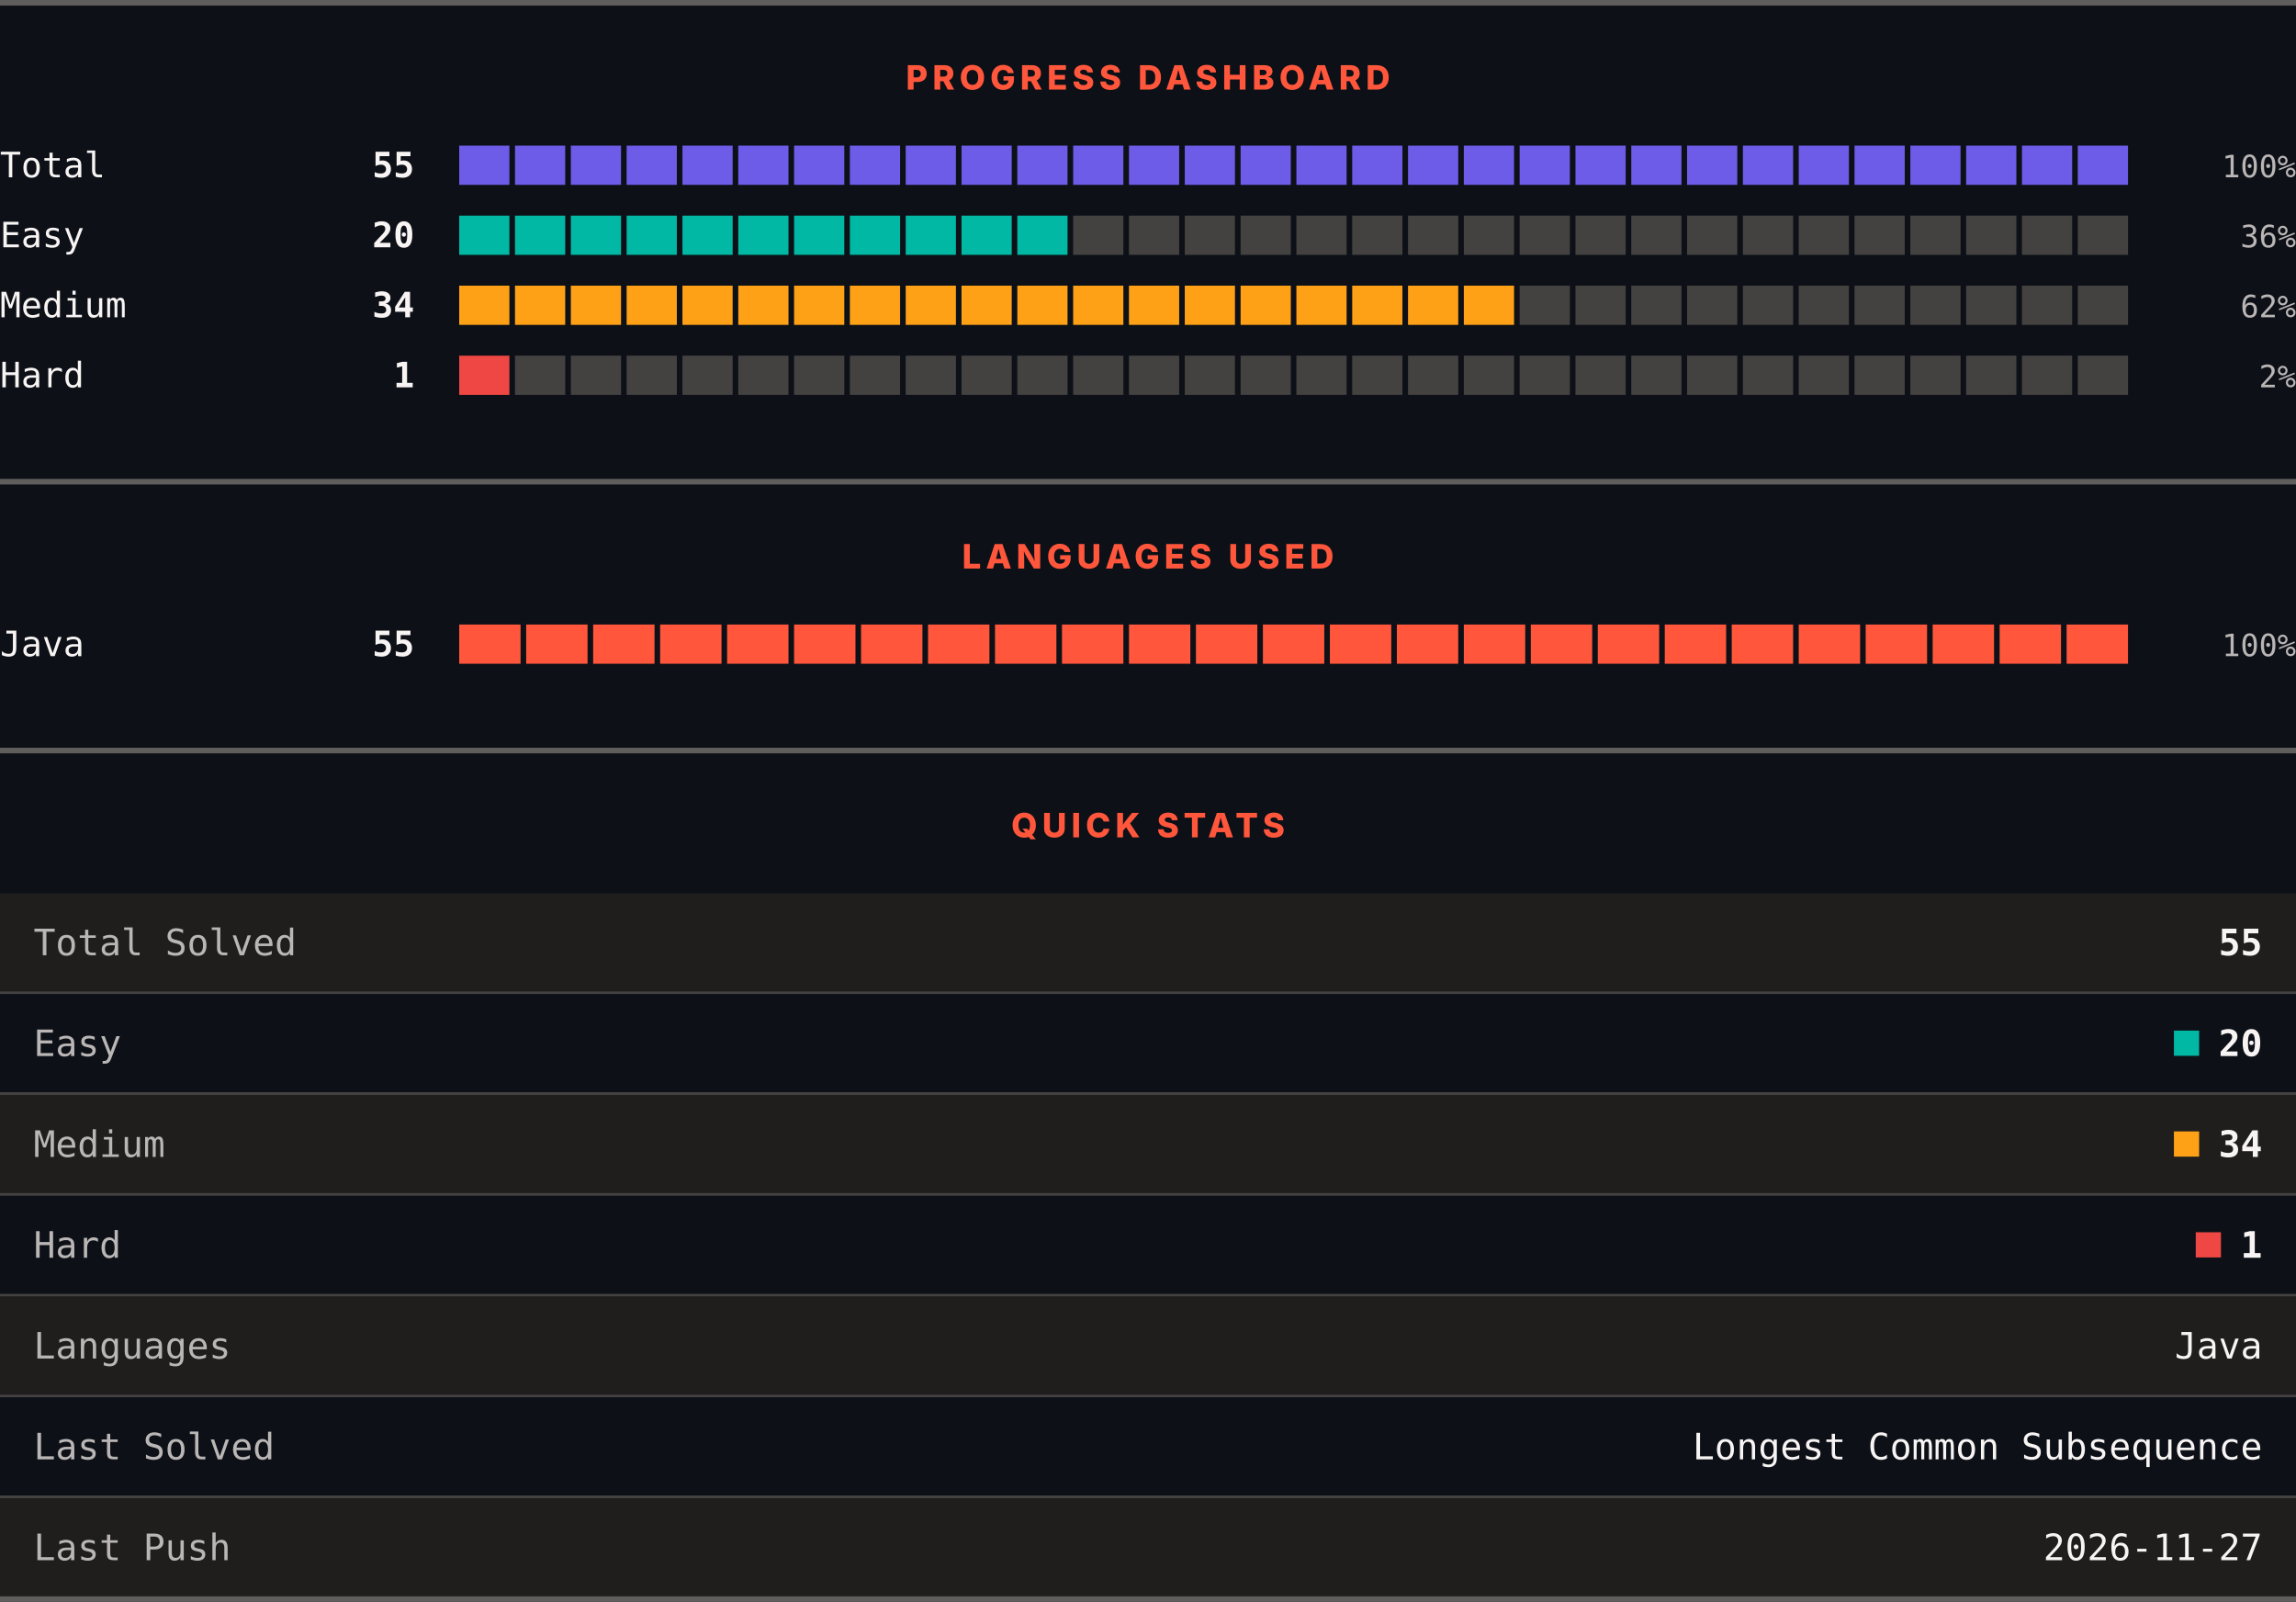
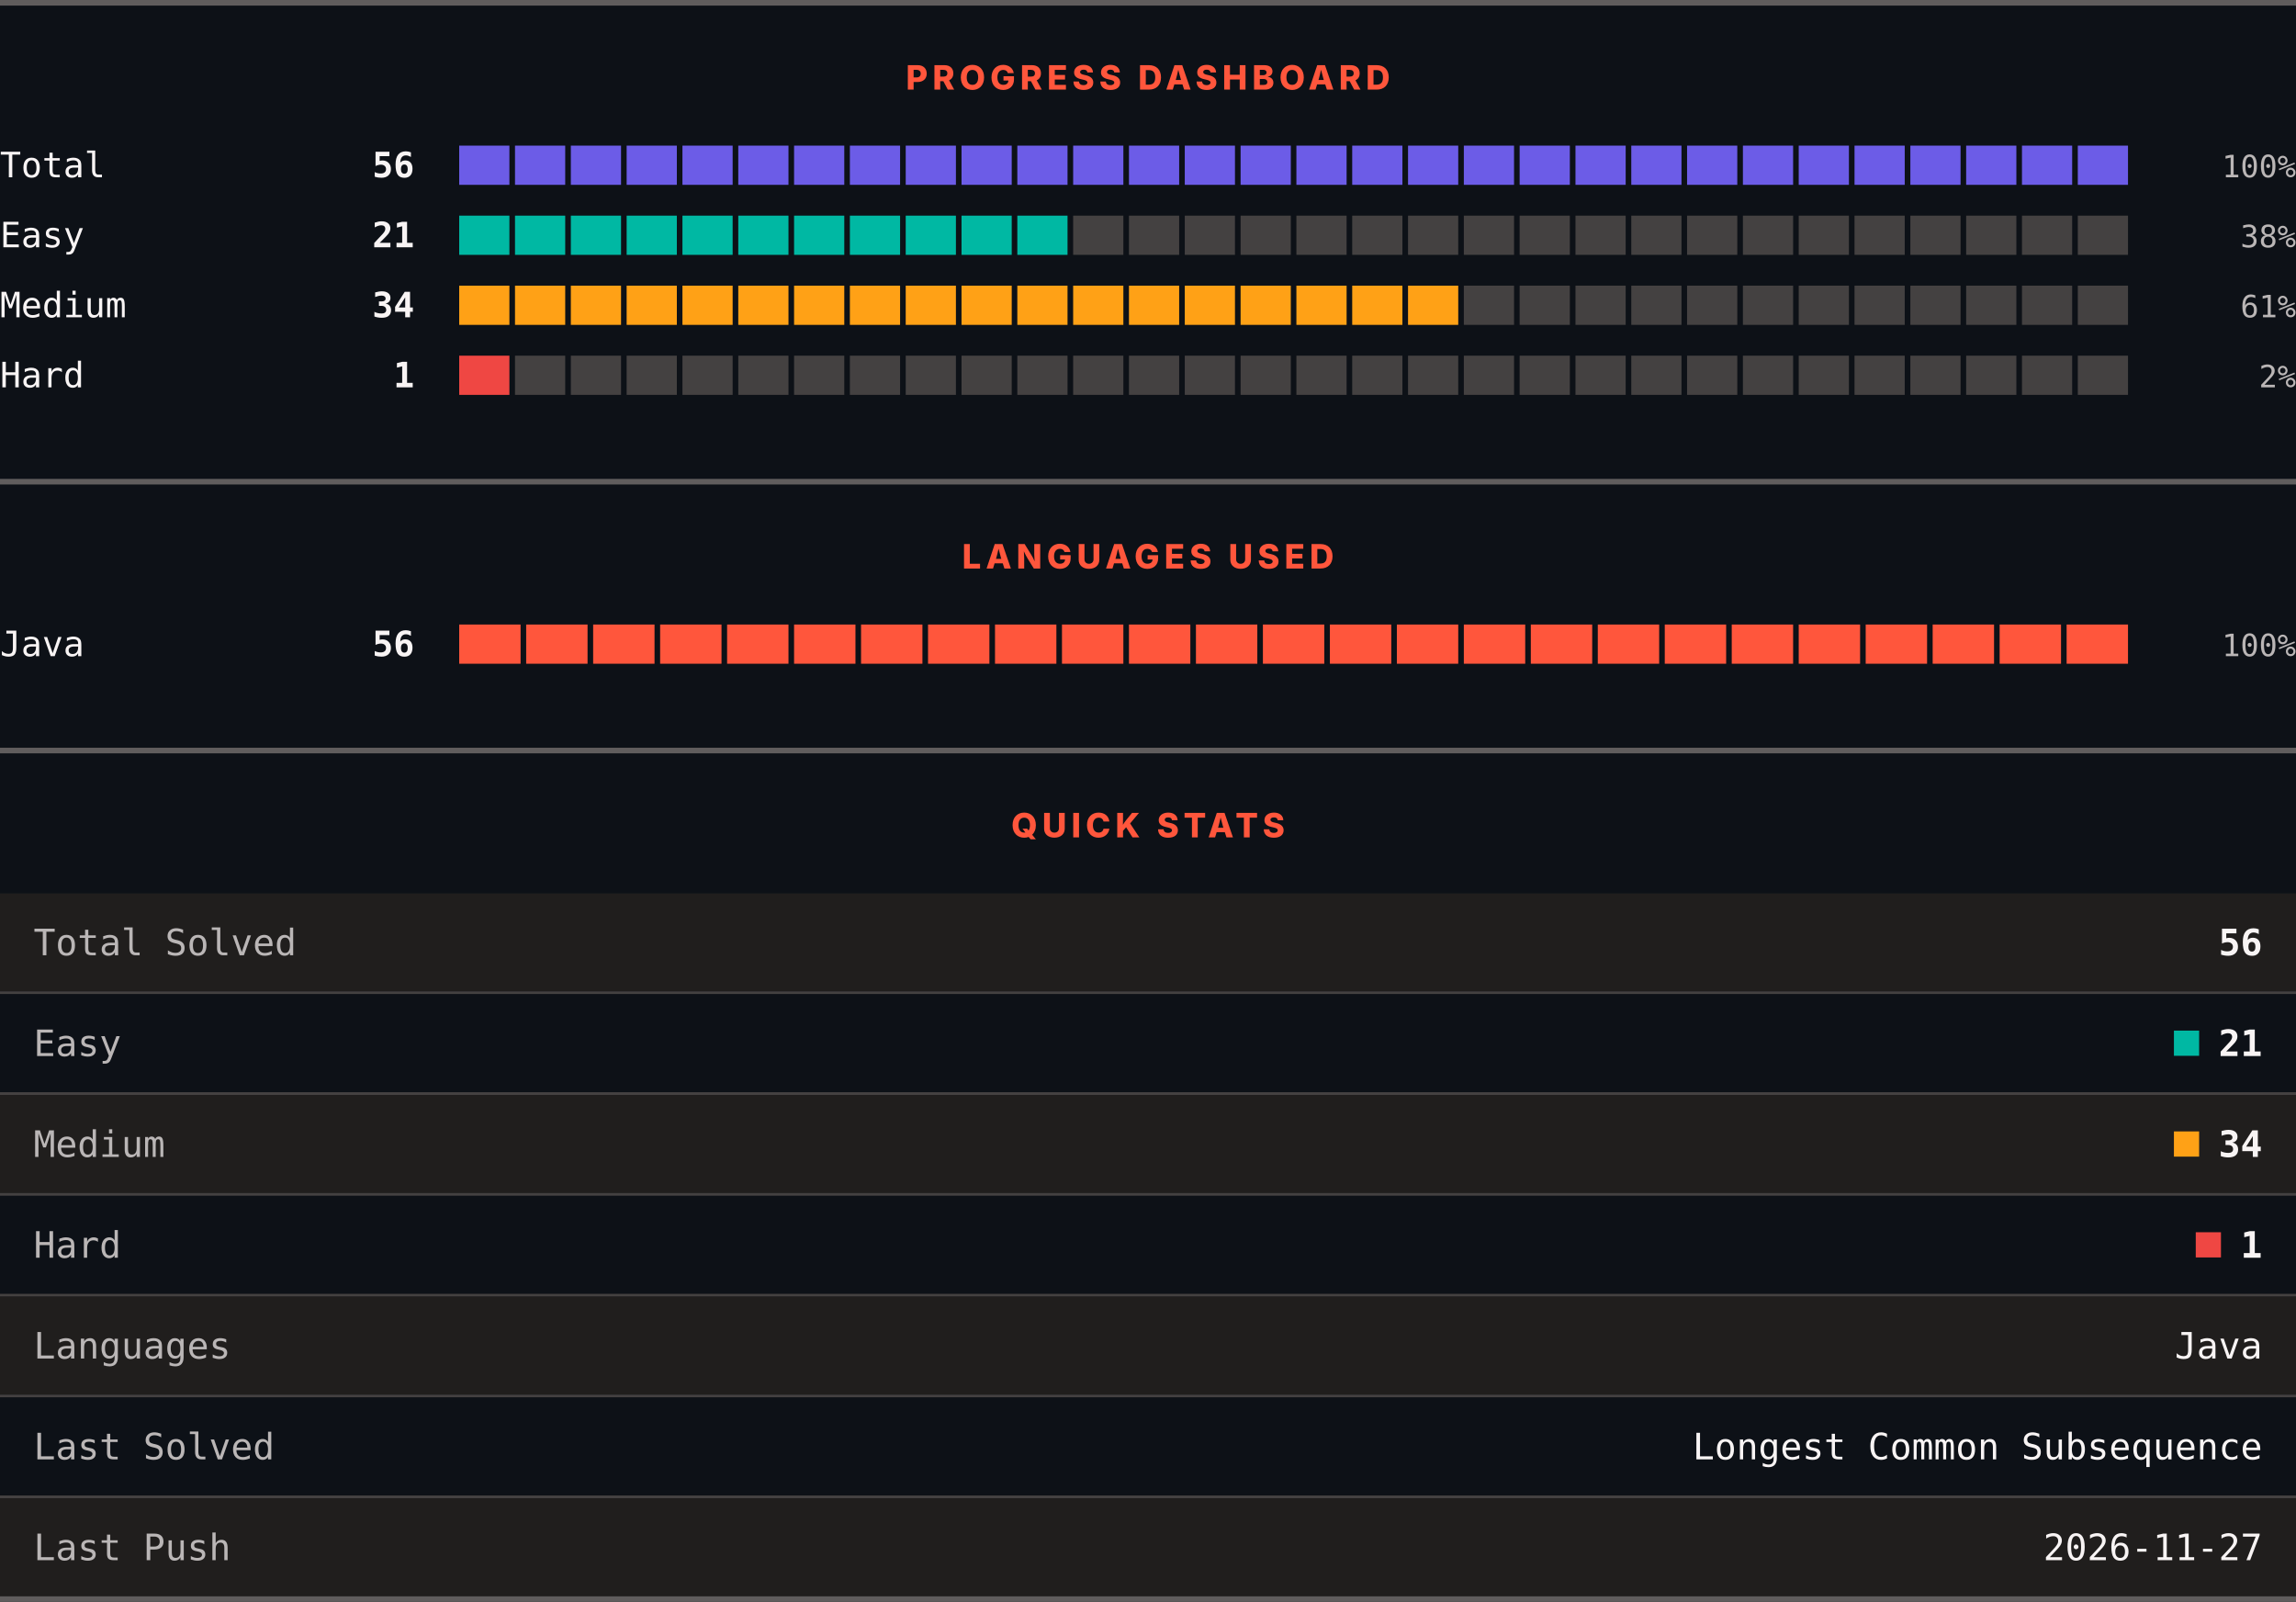
<svg xmlns="http://www.w3.org/2000/svg" width="820" height="572" viewBox="0 0 820 572" role="img" aria-label="LeetCode progress, languages and quick stats">
  <rect width="820" height="572" fill="#0d1117" />
  <rect x="0" y="0" width="820" height="2" fill="#605d5d" />
  <text x="410" y="32" text-anchor="middle" font-family="Archivo, system-ui, -apple-system, Segoe UI, sans-serif" font-size="12" font-weight="800" letter-spacing="1.68" fill="#ff563c">PROGRESS DASHBOARD</text>
  <text x="0" y="63.3" font-family="ui-monospace, SFMono-Regular, Menlo, Consolas, monospace" font-size="12.5" fill="#f8f4f4">Total</text>
-   <text x="148" y="63.3" text-anchor="end" font-family="ui-monospace, SFMono-Regular, Menlo, Consolas, monospace" font-size="12.5" font-weight="700" fill="#f8f4f4">55</text>
+   <text x="148" y="63.3" text-anchor="end" font-family="ui-monospace, SFMono-Regular, Menlo, Consolas, monospace" font-size="12.5" font-weight="700" fill="#f8f4f4">56</text>
  <rect x="164.00" y="52" width="17.93" height="14" fill="#6c5ce7" />
  <rect x="183.93" y="52" width="17.93" height="14" fill="#6c5ce7" />
  <rect x="203.87" y="52" width="17.93" height="14" fill="#6c5ce7" />
  <rect x="223.80" y="52" width="17.93" height="14" fill="#6c5ce7" />
  <rect x="243.73" y="52" width="17.93" height="14" fill="#6c5ce7" />
  <rect x="263.67" y="52" width="17.93" height="14" fill="#6c5ce7" />
  <rect x="283.60" y="52" width="17.93" height="14" fill="#6c5ce7" />
  <rect x="303.53" y="52" width="17.93" height="14" fill="#6c5ce7" />
  <rect x="323.47" y="52" width="17.93" height="14" fill="#6c5ce7" />
  <rect x="343.40" y="52" width="17.93" height="14" fill="#6c5ce7" />
  <rect x="363.33" y="52" width="17.93" height="14" fill="#6c5ce7" />
  <rect x="383.27" y="52" width="17.93" height="14" fill="#6c5ce7" />
  <rect x="403.20" y="52" width="17.93" height="14" fill="#6c5ce7" />
  <rect x="423.13" y="52" width="17.93" height="14" fill="#6c5ce7" />
  <rect x="443.07" y="52" width="17.93" height="14" fill="#6c5ce7" />
  <rect x="463.00" y="52" width="17.93" height="14" fill="#6c5ce7" />
  <rect x="482.93" y="52" width="17.93" height="14" fill="#6c5ce7" />
  <rect x="502.87" y="52" width="17.93" height="14" fill="#6c5ce7" />
  <rect x="522.80" y="52" width="17.93" height="14" fill="#6c5ce7" />
  <rect x="542.73" y="52" width="17.93" height="14" fill="#6c5ce7" />
  <rect x="562.67" y="52" width="17.93" height="14" fill="#6c5ce7" />
  <rect x="582.60" y="52" width="17.93" height="14" fill="#6c5ce7" />
  <rect x="602.53" y="52" width="17.93" height="14" fill="#6c5ce7" />
  <rect x="622.47" y="52" width="17.93" height="14" fill="#6c5ce7" />
  <rect x="642.40" y="52" width="17.93" height="14" fill="#6c5ce7" />
  <rect x="662.33" y="52" width="17.93" height="14" fill="#6c5ce7" />
  <rect x="682.27" y="52" width="17.93" height="14" fill="#6c5ce7" />
  <rect x="702.20" y="52" width="17.93" height="14" fill="#6c5ce7" />
  <rect x="722.13" y="52" width="17.93" height="14" fill="#6c5ce7" />
  <rect x="742.07" y="52" width="17.93" height="14" fill="#6c5ce7" />
  <text x="820" y="63.3" text-anchor="end" font-family="ui-monospace, SFMono-Regular, Menlo, Consolas, monospace" font-size="11" fill="#bab6b6">100%</text>
  <text x="0" y="88.3" font-family="ui-monospace, SFMono-Regular, Menlo, Consolas, monospace" font-size="12.5" fill="#f8f4f4">Easy</text>
-   <text x="148" y="88.3" text-anchor="end" font-family="ui-monospace, SFMono-Regular, Menlo, Consolas, monospace" font-size="12.5" font-weight="700" fill="#f8f4f4">20</text>
+   <text x="148" y="88.3" text-anchor="end" font-family="ui-monospace, SFMono-Regular, Menlo, Consolas, monospace" font-size="12.5" font-weight="700" fill="#f8f4f4">21</text>
  <rect x="164.00" y="77" width="17.93" height="14" fill="#00b8a3" />
  <rect x="183.93" y="77" width="17.93" height="14" fill="#00b8a3" />
  <rect x="203.87" y="77" width="17.93" height="14" fill="#00b8a3" />
  <rect x="223.80" y="77" width="17.93" height="14" fill="#00b8a3" />
  <rect x="243.73" y="77" width="17.93" height="14" fill="#00b8a3" />
  <rect x="263.67" y="77" width="17.93" height="14" fill="#00b8a3" />
  <rect x="283.60" y="77" width="17.93" height="14" fill="#00b8a3" />
  <rect x="303.53" y="77" width="17.93" height="14" fill="#00b8a3" />
  <rect x="323.47" y="77" width="17.93" height="14" fill="#00b8a3" />
  <rect x="343.40" y="77" width="17.93" height="14" fill="#00b8a3" />
  <rect x="363.33" y="77" width="17.93" height="14" fill="#00b8a3" />
  <rect x="383.27" y="77" width="17.93" height="14" fill="#444141" />
  <rect x="403.20" y="77" width="17.93" height="14" fill="#444141" />
  <rect x="423.13" y="77" width="17.93" height="14" fill="#444141" />
  <rect x="443.07" y="77" width="17.93" height="14" fill="#444141" />
  <rect x="463.00" y="77" width="17.93" height="14" fill="#444141" />
  <rect x="482.93" y="77" width="17.93" height="14" fill="#444141" />
  <rect x="502.87" y="77" width="17.93" height="14" fill="#444141" />
  <rect x="522.80" y="77" width="17.93" height="14" fill="#444141" />
  <rect x="542.73" y="77" width="17.93" height="14" fill="#444141" />
  <rect x="562.67" y="77" width="17.93" height="14" fill="#444141" />
  <rect x="582.60" y="77" width="17.93" height="14" fill="#444141" />
  <rect x="602.53" y="77" width="17.93" height="14" fill="#444141" />
  <rect x="622.47" y="77" width="17.93" height="14" fill="#444141" />
  <rect x="642.40" y="77" width="17.93" height="14" fill="#444141" />
  <rect x="662.33" y="77" width="17.93" height="14" fill="#444141" />
  <rect x="682.27" y="77" width="17.93" height="14" fill="#444141" />
  <rect x="702.20" y="77" width="17.93" height="14" fill="#444141" />
  <rect x="722.13" y="77" width="17.93" height="14" fill="#444141" />
  <rect x="742.07" y="77" width="17.93" height="14" fill="#444141" />
-   <text x="820" y="88.3" text-anchor="end" font-family="ui-monospace, SFMono-Regular, Menlo, Consolas, monospace" font-size="11" fill="#bab6b6">36%</text>
+   <text x="820" y="88.3" text-anchor="end" font-family="ui-monospace, SFMono-Regular, Menlo, Consolas, monospace" font-size="11" fill="#bab6b6">38%</text>
  <text x="0" y="113.3" font-family="ui-monospace, SFMono-Regular, Menlo, Consolas, monospace" font-size="12.5" fill="#f8f4f4">Medium</text>
  <text x="148" y="113.3" text-anchor="end" font-family="ui-monospace, SFMono-Regular, Menlo, Consolas, monospace" font-size="12.5" font-weight="700" fill="#f8f4f4">34</text>
  <rect x="164.00" y="102" width="17.93" height="14" fill="#ffa116" />
  <rect x="183.93" y="102" width="17.93" height="14" fill="#ffa116" />
  <rect x="203.87" y="102" width="17.93" height="14" fill="#ffa116" />
  <rect x="223.80" y="102" width="17.93" height="14" fill="#ffa116" />
  <rect x="243.73" y="102" width="17.93" height="14" fill="#ffa116" />
  <rect x="263.67" y="102" width="17.93" height="14" fill="#ffa116" />
  <rect x="283.60" y="102" width="17.93" height="14" fill="#ffa116" />
  <rect x="303.53" y="102" width="17.93" height="14" fill="#ffa116" />
  <rect x="323.47" y="102" width="17.93" height="14" fill="#ffa116" />
  <rect x="343.40" y="102" width="17.93" height="14" fill="#ffa116" />
  <rect x="363.33" y="102" width="17.93" height="14" fill="#ffa116" />
  <rect x="383.27" y="102" width="17.93" height="14" fill="#ffa116" />
  <rect x="403.20" y="102" width="17.93" height="14" fill="#ffa116" />
  <rect x="423.13" y="102" width="17.93" height="14" fill="#ffa116" />
  <rect x="443.07" y="102" width="17.93" height="14" fill="#ffa116" />
  <rect x="463.00" y="102" width="17.93" height="14" fill="#ffa116" />
  <rect x="482.93" y="102" width="17.93" height="14" fill="#ffa116" />
  <rect x="502.87" y="102" width="17.93" height="14" fill="#ffa116" />
-   <rect x="522.80" y="102" width="17.93" height="14" fill="#ffa116" />
+   <rect x="522.80" y="102" width="17.93" height="14" fill="#444141" />
  <rect x="542.73" y="102" width="17.93" height="14" fill="#444141" />
  <rect x="562.67" y="102" width="17.93" height="14" fill="#444141" />
  <rect x="582.60" y="102" width="17.93" height="14" fill="#444141" />
  <rect x="602.53" y="102" width="17.93" height="14" fill="#444141" />
  <rect x="622.47" y="102" width="17.93" height="14" fill="#444141" />
  <rect x="642.40" y="102" width="17.93" height="14" fill="#444141" />
  <rect x="662.33" y="102" width="17.93" height="14" fill="#444141" />
  <rect x="682.27" y="102" width="17.93" height="14" fill="#444141" />
  <rect x="702.20" y="102" width="17.93" height="14" fill="#444141" />
  <rect x="722.13" y="102" width="17.93" height="14" fill="#444141" />
  <rect x="742.07" y="102" width="17.93" height="14" fill="#444141" />
-   <text x="820" y="113.3" text-anchor="end" font-family="ui-monospace, SFMono-Regular, Menlo, Consolas, monospace" font-size="11" fill="#bab6b6">62%</text>
+   <text x="820" y="113.3" text-anchor="end" font-family="ui-monospace, SFMono-Regular, Menlo, Consolas, monospace" font-size="11" fill="#bab6b6">61%</text>
  <text x="0" y="138.3" font-family="ui-monospace, SFMono-Regular, Menlo, Consolas, monospace" font-size="12.5" fill="#f8f4f4">Hard</text>
  <text x="148" y="138.3" text-anchor="end" font-family="ui-monospace, SFMono-Regular, Menlo, Consolas, monospace" font-size="12.5" font-weight="700" fill="#f8f4f4">1</text>
  <rect x="164.00" y="127" width="17.93" height="14" fill="#ef4743" />
  <rect x="183.93" y="127" width="17.93" height="14" fill="#444141" />
  <rect x="203.87" y="127" width="17.93" height="14" fill="#444141" />
  <rect x="223.80" y="127" width="17.93" height="14" fill="#444141" />
  <rect x="243.73" y="127" width="17.93" height="14" fill="#444141" />
  <rect x="263.67" y="127" width="17.93" height="14" fill="#444141" />
  <rect x="283.60" y="127" width="17.93" height="14" fill="#444141" />
  <rect x="303.53" y="127" width="17.93" height="14" fill="#444141" />
  <rect x="323.47" y="127" width="17.93" height="14" fill="#444141" />
  <rect x="343.40" y="127" width="17.93" height="14" fill="#444141" />
  <rect x="363.33" y="127" width="17.93" height="14" fill="#444141" />
  <rect x="383.27" y="127" width="17.93" height="14" fill="#444141" />
  <rect x="403.20" y="127" width="17.93" height="14" fill="#444141" />
  <rect x="423.13" y="127" width="17.93" height="14" fill="#444141" />
  <rect x="443.07" y="127" width="17.93" height="14" fill="#444141" />
  <rect x="463.00" y="127" width="17.93" height="14" fill="#444141" />
  <rect x="482.93" y="127" width="17.93" height="14" fill="#444141" />
  <rect x="502.87" y="127" width="17.93" height="14" fill="#444141" />
  <rect x="522.80" y="127" width="17.93" height="14" fill="#444141" />
  <rect x="542.73" y="127" width="17.93" height="14" fill="#444141" />
  <rect x="562.67" y="127" width="17.93" height="14" fill="#444141" />
  <rect x="582.60" y="127" width="17.93" height="14" fill="#444141" />
  <rect x="602.53" y="127" width="17.93" height="14" fill="#444141" />
  <rect x="622.47" y="127" width="17.93" height="14" fill="#444141" />
  <rect x="642.40" y="127" width="17.93" height="14" fill="#444141" />
  <rect x="662.33" y="127" width="17.93" height="14" fill="#444141" />
  <rect x="682.27" y="127" width="17.93" height="14" fill="#444141" />
  <rect x="702.20" y="127" width="17.93" height="14" fill="#444141" />
  <rect x="722.13" y="127" width="17.93" height="14" fill="#444141" />
  <rect x="742.07" y="127" width="17.93" height="14" fill="#444141" />
  <text x="820" y="138.3" text-anchor="end" font-family="ui-monospace, SFMono-Regular, Menlo, Consolas, monospace" font-size="11" fill="#bab6b6">2%</text>
  <rect x="0" y="171" width="820" height="2" fill="#605d5d" />
  <text x="410" y="203" text-anchor="middle" font-family="Archivo, system-ui, -apple-system, Segoe UI, sans-serif" font-size="12" font-weight="800" letter-spacing="1.68" fill="#ff563c">LANGUAGES USED</text>
  <text x="0" y="234.3" font-family="ui-monospace, SFMono-Regular, Menlo, Consolas, monospace" font-size="12.5" fill="#f8f4f4">Java</text>
-   <text x="148" y="234.3" text-anchor="end" font-family="ui-monospace, SFMono-Regular, Menlo, Consolas, monospace" font-size="12.5" font-weight="700" fill="#f8f4f4">55</text>
+   <text x="148" y="234.3" text-anchor="end" font-family="ui-monospace, SFMono-Regular, Menlo, Consolas, monospace" font-size="12.5" font-weight="700" fill="#f8f4f4">56</text>
  <rect x="164.00" y="223" width="21.92" height="14" fill="#ff563c" />
  <rect x="187.92" y="223" width="21.92" height="14" fill="#ff563c" />
  <rect x="211.84" y="223" width="21.92" height="14" fill="#ff563c" />
  <rect x="235.76" y="223" width="21.92" height="14" fill="#ff563c" />
  <rect x="259.68" y="223" width="21.92" height="14" fill="#ff563c" />
  <rect x="283.60" y="223" width="21.92" height="14" fill="#ff563c" />
  <rect x="307.52" y="223" width="21.92" height="14" fill="#ff563c" />
  <rect x="331.44" y="223" width="21.92" height="14" fill="#ff563c" />
  <rect x="355.36" y="223" width="21.92" height="14" fill="#ff563c" />
  <rect x="379.28" y="223" width="21.92" height="14" fill="#ff563c" />
  <rect x="403.20" y="223" width="21.92" height="14" fill="#ff563c" />
  <rect x="427.12" y="223" width="21.92" height="14" fill="#ff563c" />
  <rect x="451.04" y="223" width="21.92" height="14" fill="#ff563c" />
  <rect x="474.96" y="223" width="21.92" height="14" fill="#ff563c" />
  <rect x="498.88" y="223" width="21.92" height="14" fill="#ff563c" />
  <rect x="522.80" y="223" width="21.92" height="14" fill="#ff563c" />
  <rect x="546.72" y="223" width="21.92" height="14" fill="#ff563c" />
  <rect x="570.64" y="223" width="21.92" height="14" fill="#ff563c" />
  <rect x="594.56" y="223" width="21.92" height="14" fill="#ff563c" />
  <rect x="618.48" y="223" width="21.92" height="14" fill="#ff563c" />
  <rect x="642.40" y="223" width="21.92" height="14" fill="#ff563c" />
  <rect x="666.32" y="223" width="21.92" height="14" fill="#ff563c" />
  <rect x="690.24" y="223" width="21.92" height="14" fill="#ff563c" />
  <rect x="714.16" y="223" width="21.92" height="14" fill="#ff563c" />
  <rect x="738.08" y="223" width="21.92" height="14" fill="#ff563c" />
  <text x="820" y="234.3" text-anchor="end" font-family="ui-monospace, SFMono-Regular, Menlo, Consolas, monospace" font-size="11" fill="#bab6b6">100%</text>
  <rect x="0" y="267" width="820" height="2" fill="#605d5d" />
  <text x="410" y="299" text-anchor="middle" font-family="Archivo, system-ui, -apple-system, Segoe UI, sans-serif" font-size="12" font-weight="800" letter-spacing="1.68" fill="#ff563c">QUICK STATS</text>
  <rect x="0" y="319" width="820" height="35" fill="#201e1d" />
  <text x="12" y="341.1" font-family="ui-monospace, SFMono-Regular, Menlo, Consolas, monospace" font-size="13" fill="#bab6b6">Total Solved</text>
-   <text x="808" y="341.1" text-anchor="end" font-family="ui-monospace, SFMono-Regular, Menlo, Consolas, monospace" font-size="13" font-weight="700" fill="#f8f4f4">55</text>
+   <text x="808" y="341.1" text-anchor="end" font-family="ui-monospace, SFMono-Regular, Menlo, Consolas, monospace" font-size="13" font-weight="700" fill="#f8f4f4">56</text>
  <rect x="0" y="354" width="820" height="1" fill="#444141" />
  <rect x="0" y="355" width="820" height="35" fill="#0d1117" />
  <text x="12" y="377.1" font-family="ui-monospace, SFMono-Regular, Menlo, Consolas, monospace" font-size="13" fill="#bab6b6">Easy</text>
  <rect x="776.4" y="368" width="9" height="9" fill="#00b8a3" />
-   <text x="808" y="377.1" text-anchor="end" font-family="ui-monospace, SFMono-Regular, Menlo, Consolas, monospace" font-size="13" font-weight="700" fill="#f8f4f4">20</text>
+   <text x="808" y="377.1" text-anchor="end" font-family="ui-monospace, SFMono-Regular, Menlo, Consolas, monospace" font-size="13" font-weight="700" fill="#f8f4f4">21</text>
  <rect x="0" y="390" width="820" height="1" fill="#444141" />
  <rect x="0" y="391" width="820" height="35" fill="#201e1d" />
  <text x="12" y="413.1" font-family="ui-monospace, SFMono-Regular, Menlo, Consolas, monospace" font-size="13" fill="#bab6b6">Medium</text>
  <rect x="776.4" y="404" width="9" height="9" fill="#ffa116" />
  <text x="808" y="413.1" text-anchor="end" font-family="ui-monospace, SFMono-Regular, Menlo, Consolas, monospace" font-size="13" font-weight="700" fill="#f8f4f4">34</text>
  <rect x="0" y="426" width="820" height="1" fill="#444141" />
  <rect x="0" y="427" width="820" height="35" fill="#0d1117" />
  <text x="12" y="449.1" font-family="ui-monospace, SFMono-Regular, Menlo, Consolas, monospace" font-size="13" fill="#bab6b6">Hard</text>
  <rect x="784.2" y="440" width="9" height="9" fill="#ef4743" />
  <text x="808" y="449.1" text-anchor="end" font-family="ui-monospace, SFMono-Regular, Menlo, Consolas, monospace" font-size="13" font-weight="700" fill="#f8f4f4">1</text>
  <rect x="0" y="462" width="820" height="1" fill="#444141" />
  <rect x="0" y="463" width="820" height="35" fill="#201e1d" />
  <text x="12" y="485.1" font-family="ui-monospace, SFMono-Regular, Menlo, Consolas, monospace" font-size="13" fill="#bab6b6">Languages</text>
  <text x="808" y="485.1" text-anchor="end" font-family="ui-monospace, SFMono-Regular, Menlo, Consolas, monospace" font-size="13" fill="#f8f4f4">Java</text>
  <rect x="0" y="498" width="820" height="1" fill="#444141" />
  <rect x="0" y="499" width="820" height="35" fill="#0d1117" />
  <text x="12" y="521.1" font-family="ui-monospace, SFMono-Regular, Menlo, Consolas, monospace" font-size="13" fill="#bab6b6">Last Solved</text>
  <text x="808" y="521.1" text-anchor="end" font-family="ui-monospace, SFMono-Regular, Menlo, Consolas, monospace" font-size="13" fill="#f8f4f4">Longest Common Subsequence</text>
  <rect x="0" y="534" width="820" height="1" fill="#444141" />
  <rect x="0" y="535" width="820" height="35" fill="#201e1d" />
  <text x="12" y="557.1" font-family="ui-monospace, SFMono-Regular, Menlo, Consolas, monospace" font-size="13" fill="#bab6b6">Last Push</text>
  <text x="808" y="557.1" text-anchor="end" font-family="ui-monospace, SFMono-Regular, Menlo, Consolas, monospace" font-size="13" fill="#f8f4f4">2026-11-27</text>
  <rect x="0" y="570" width="820" height="2" fill="#605d5d" />
</svg>
